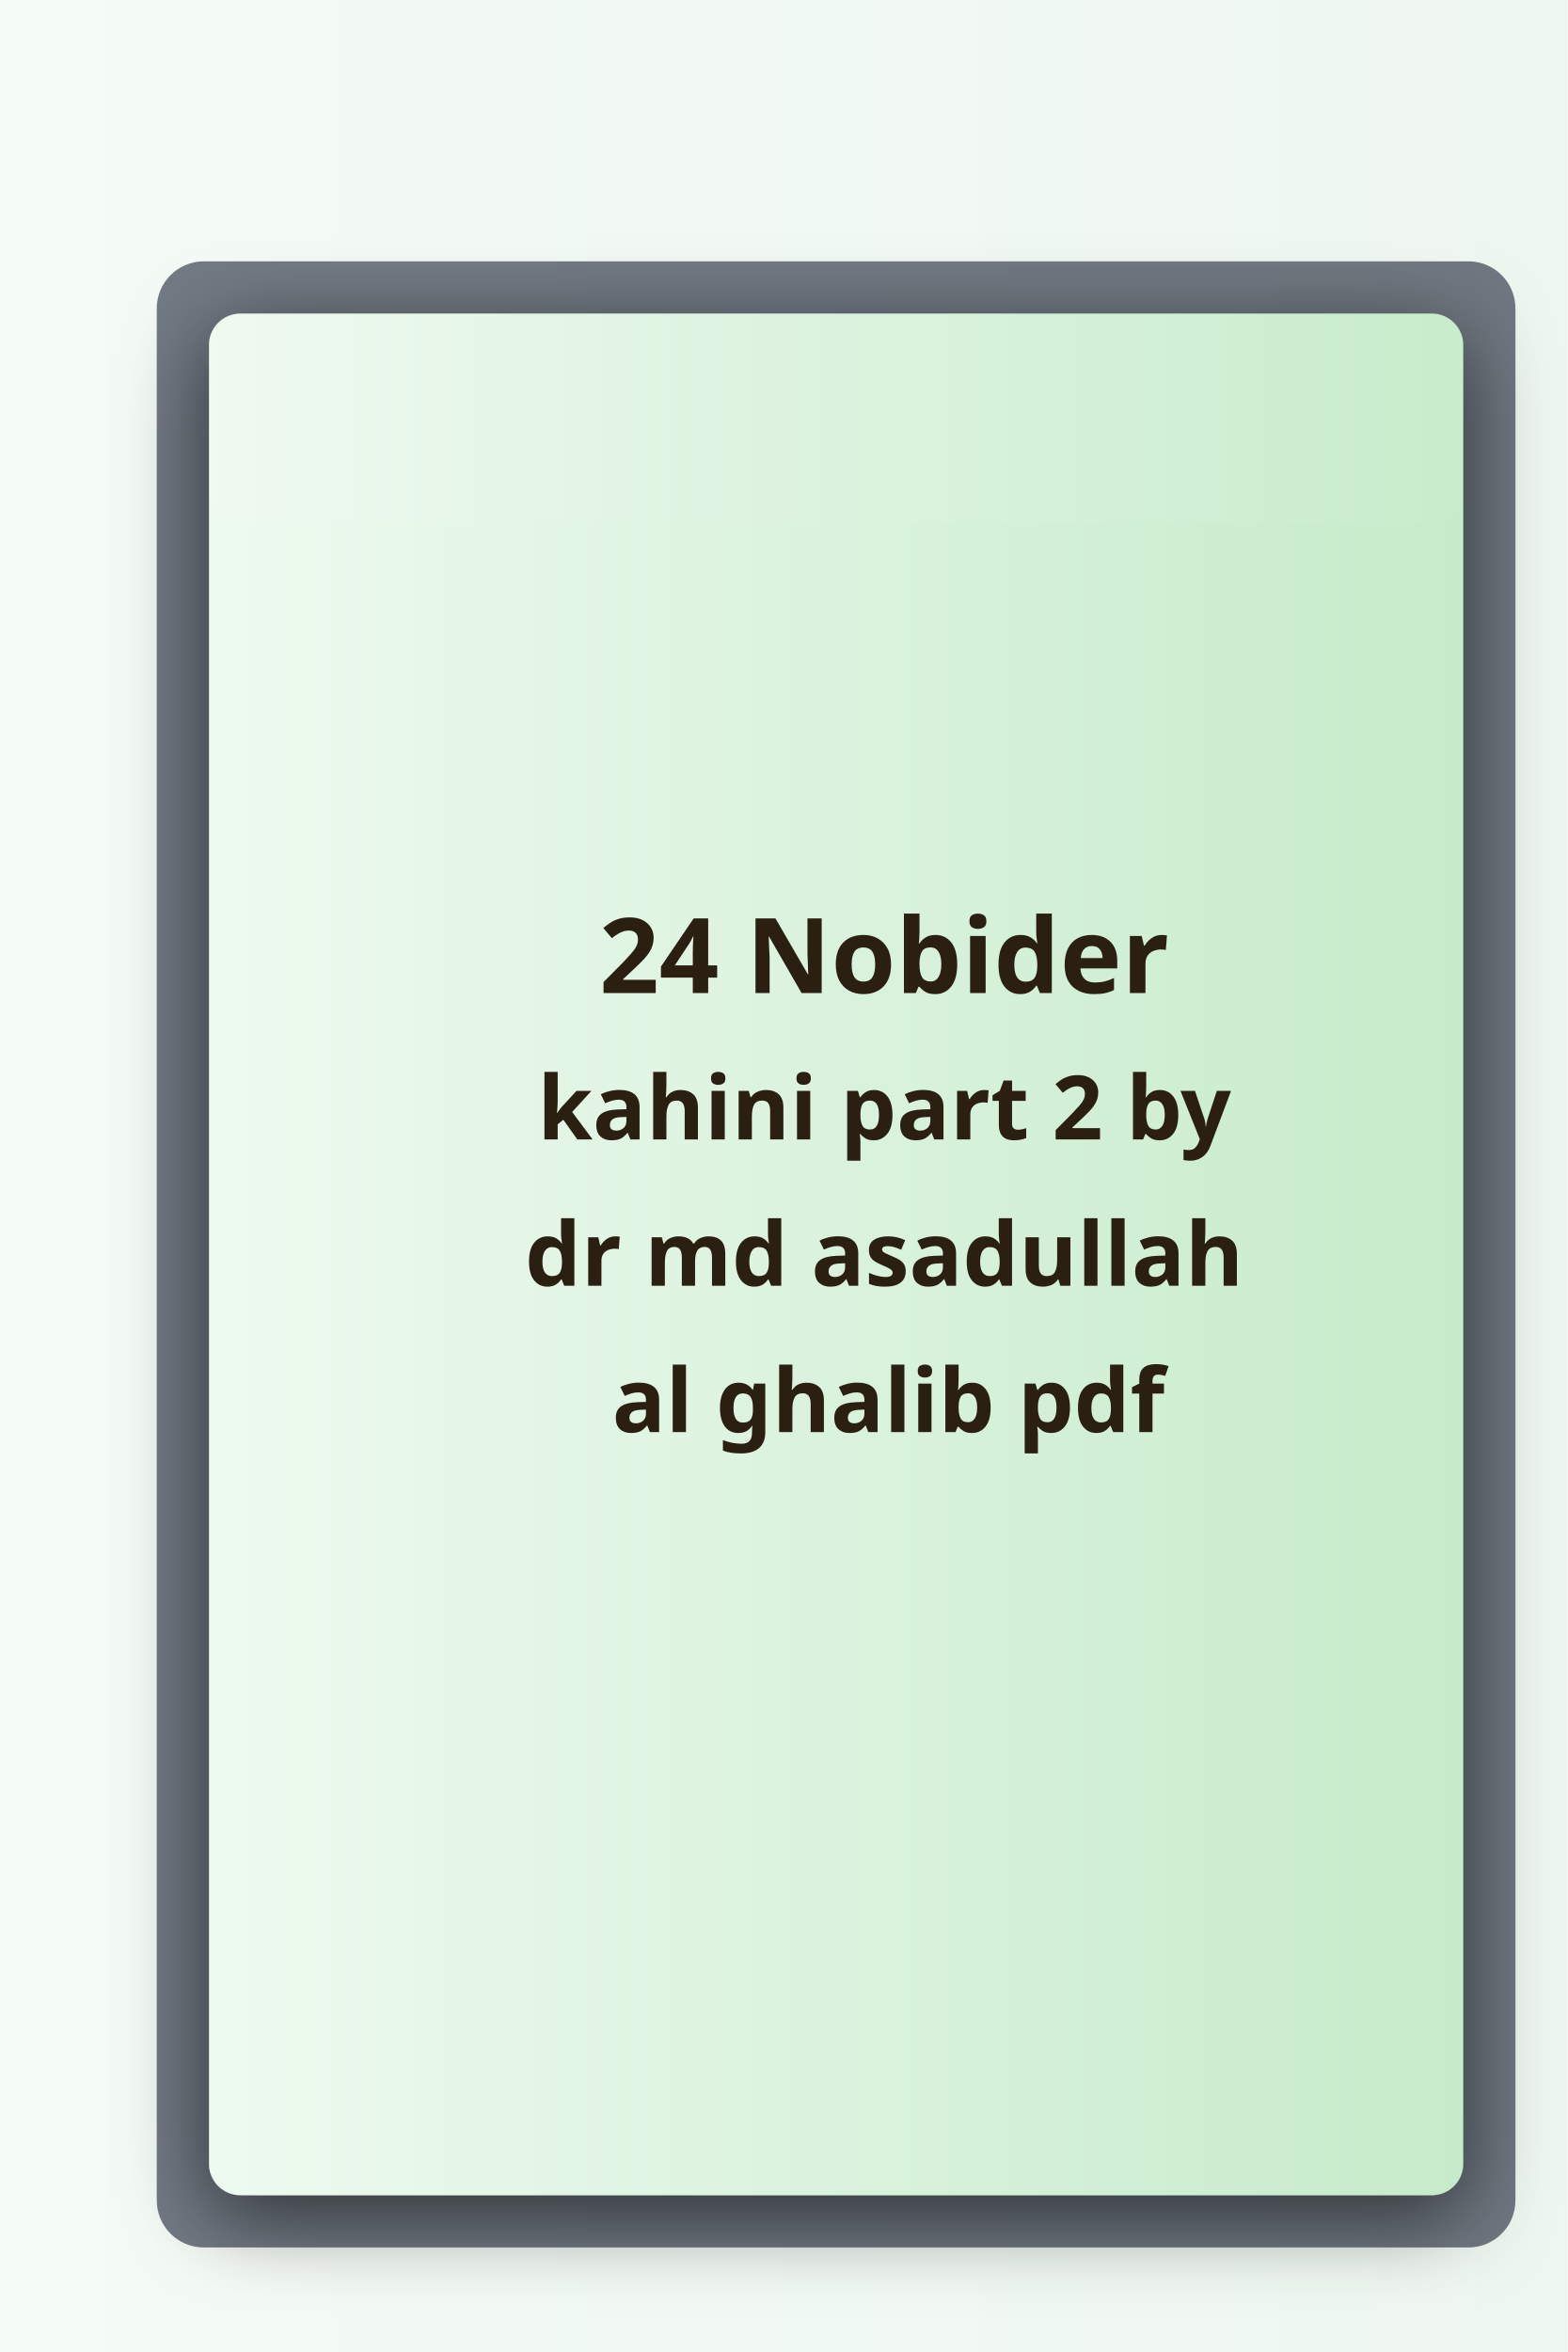
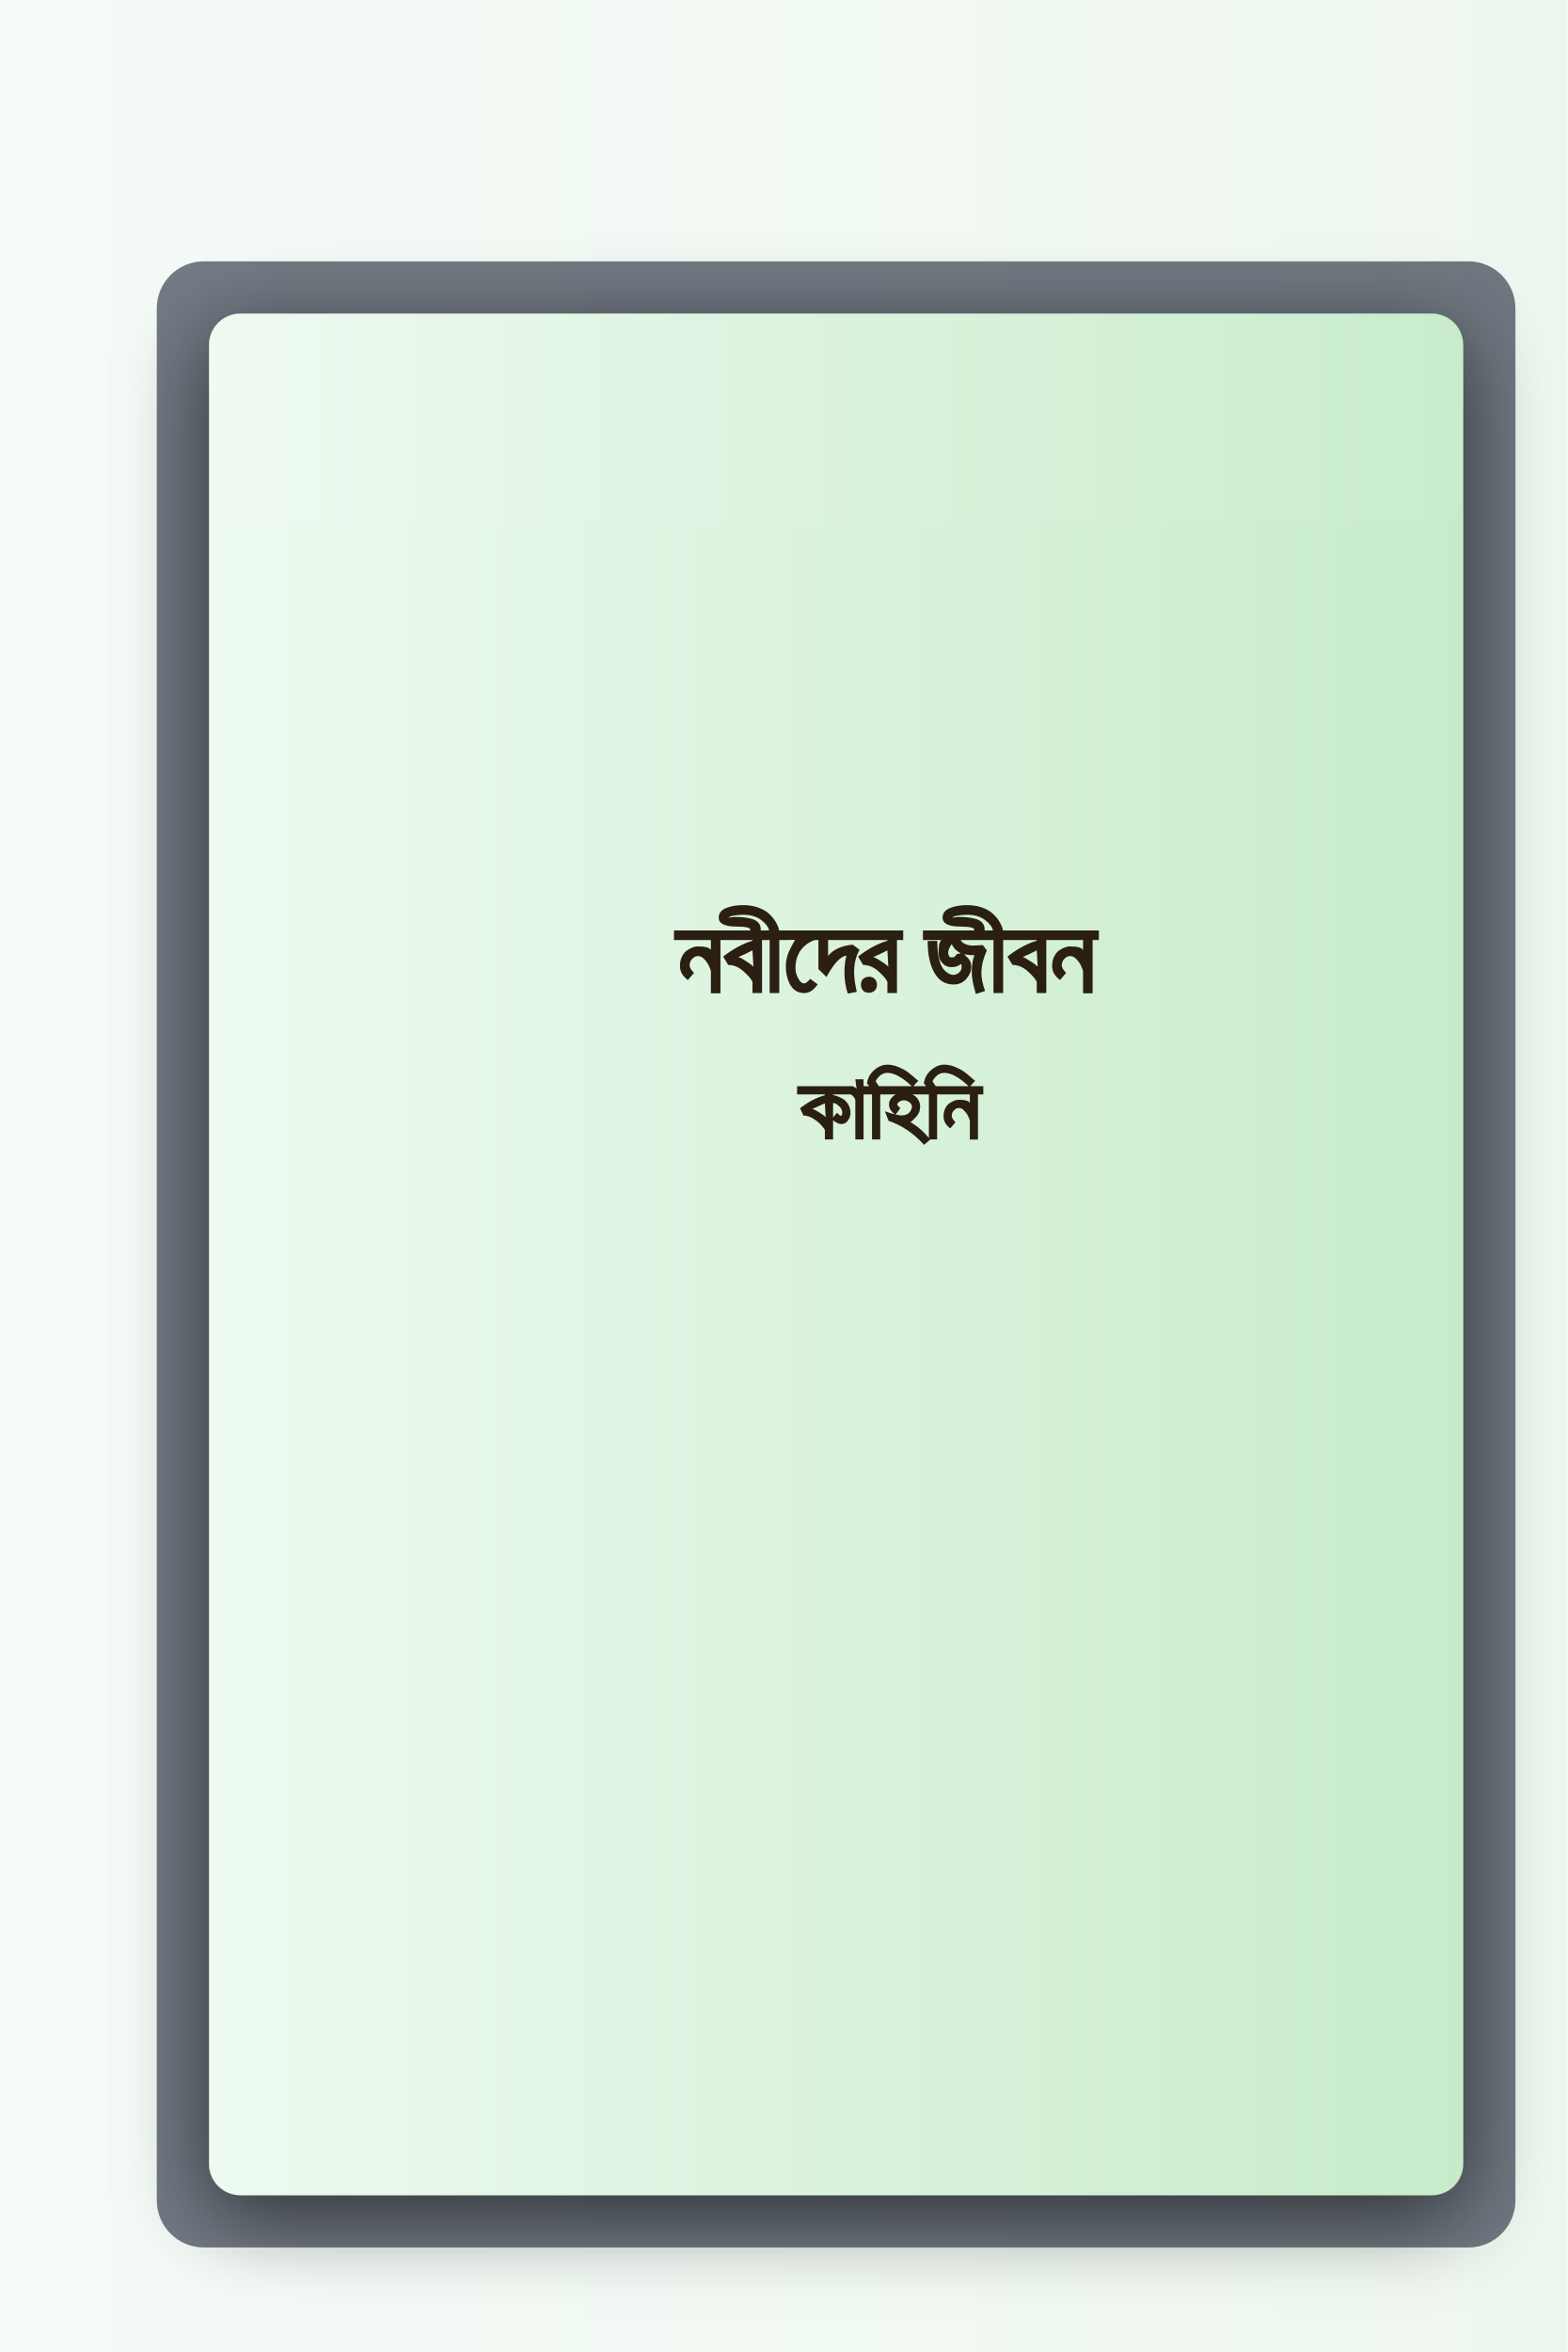
<svg xmlns="http://www.w3.org/2000/svg" width="600" height="900" viewBox="0 0 600 900">
  <defs>
    <linearGradient id="g" x1="0" x2="1">
      <stop offset="0%" stop-color="#f5fbf7" />
      <stop offset="100%" stop-color="#eef7ef" />
    </linearGradient>
    <linearGradient id="coverGrad" x1="0" x2="1">
      <stop offset="0%" stop-color="#eefaf0" />
      <stop offset="100%" stop-color="#c6ebca" />
    </linearGradient>
    <filter id="ds" x="-20%" y="-20%" width="140%" height="140%">
      <feDropShadow dx="0" dy="8" stdDeviation="16" flood-color="#000" flood-opacity="0.6" />
    </filter>
  </defs>
  <rect width="100%" height="100%" fill="url(#g)" />
  <g transform="translate(40,80)">
    <rect x="20" y="20" width="520" height="760" rx="18" fill="#071026" opacity="0.55" />
    <rect x="40" y="40" width="480" height="720" rx="12" fill="url(#coverGrad)" filter="url(#ds)" />
    <rect x="40" y="40" width="480" height="80" rx="12" fill="rgba(255,255,255,0.04)" />
    <text x="300" y="300" text-anchor="middle" fill="#2b1f12" font-family="Noto Sans, Arial, sans-serif" style="font-weight:700;">
-       <tspan x="300" dy="0" font-size="40" font-weight="700">24 Nobider</tspan>
-       <tspan x="300" dy="56" font-size="34" font-weight="700">kahini part 2 by</tspan>
-       <tspan x="300" dy="56" font-size="34" font-weight="700">dr md asadullah</tspan>
-       <tspan x="300" dy="56" font-size="34" font-weight="700">al ghalib pdf</tspan>
+       <tspan x="300" dy="0" font-size="40" font-weight="700">নবীদের জীবন</tspan>
+       <tspan x="300" dy="56" font-size="34" font-weight="700">কাহিনি</tspan>
    </text>
  </g>
</svg>
